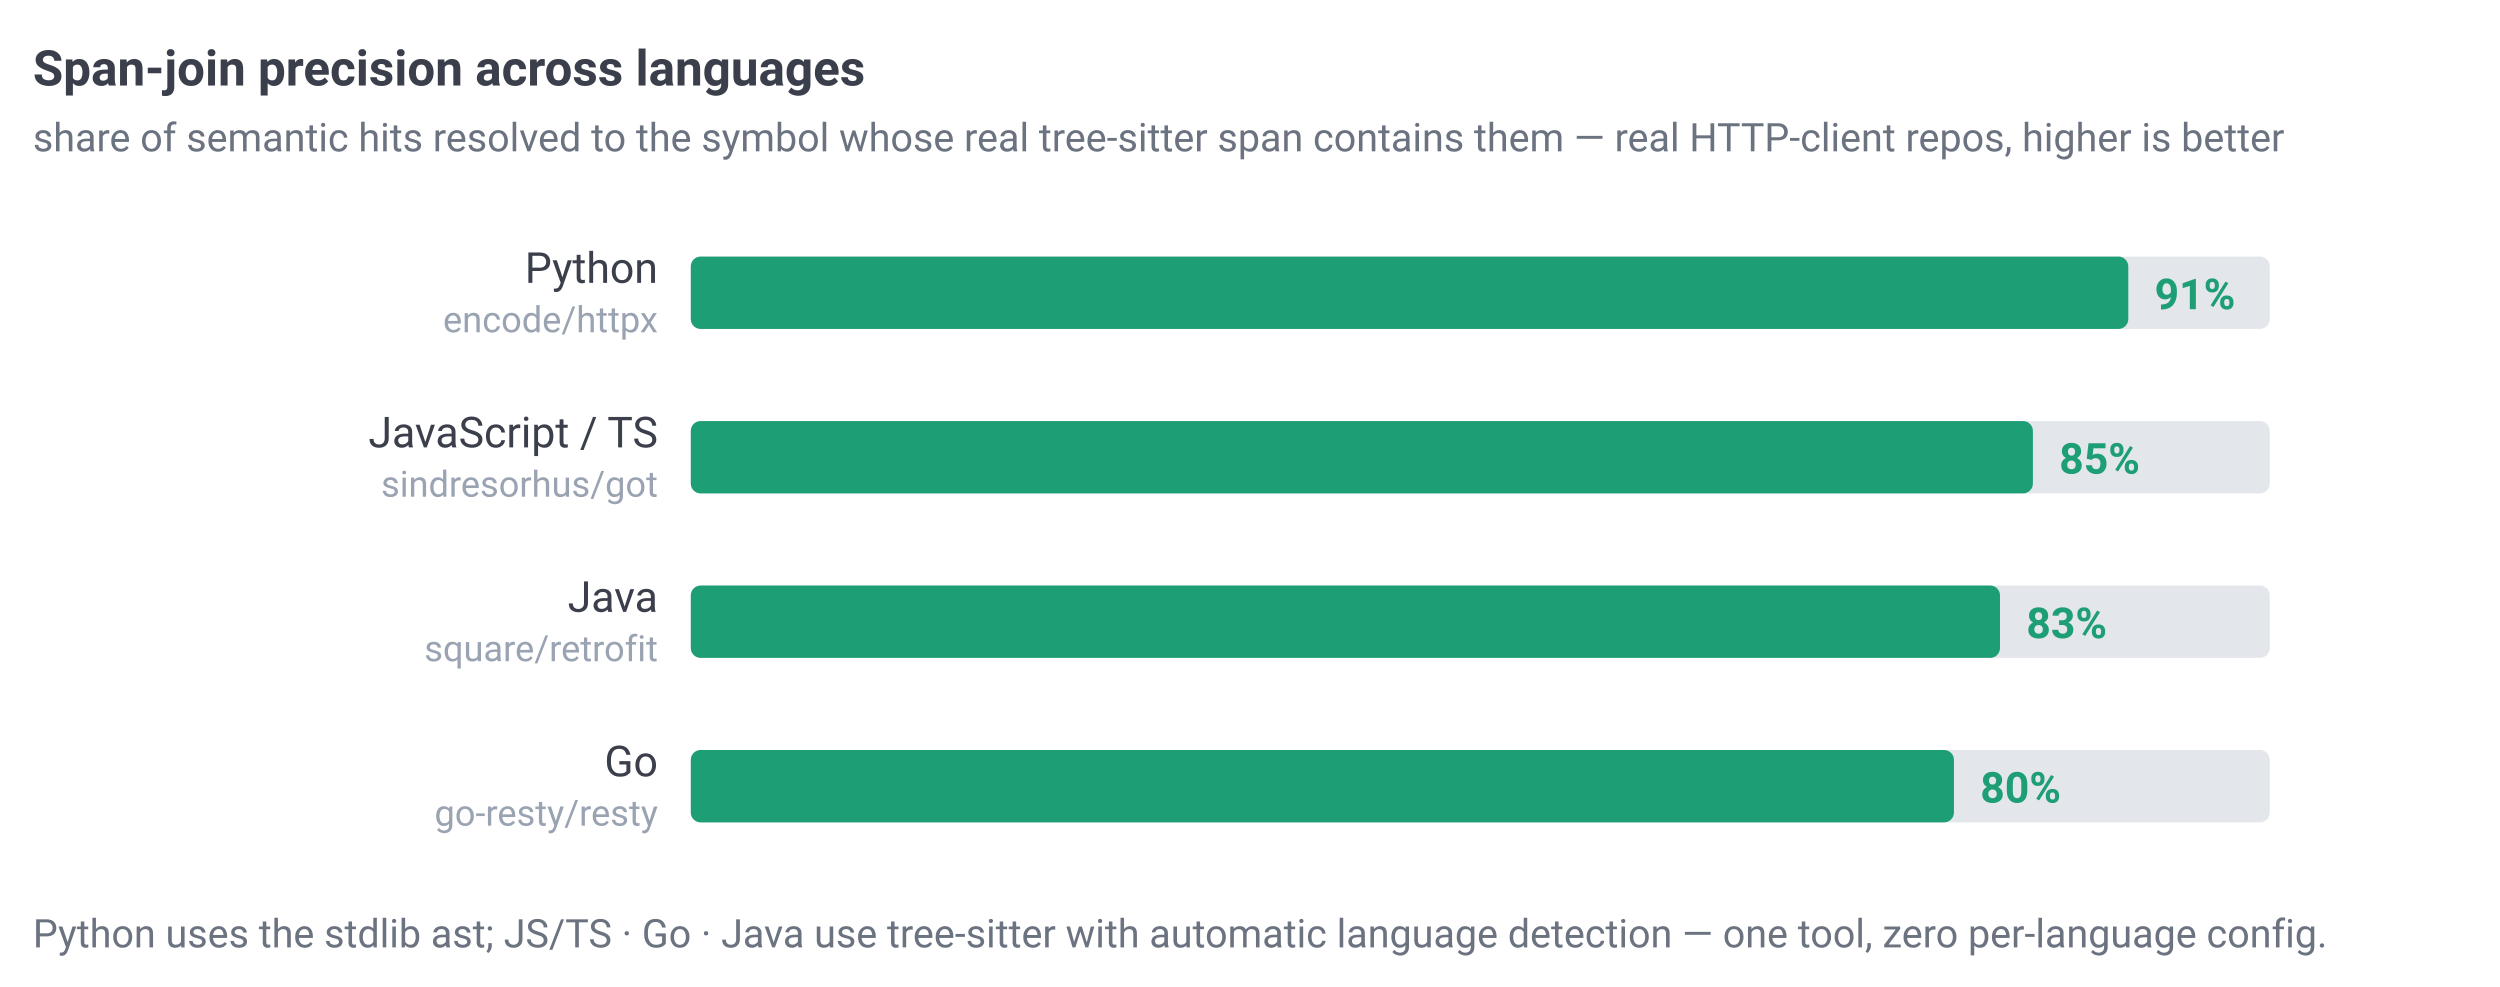
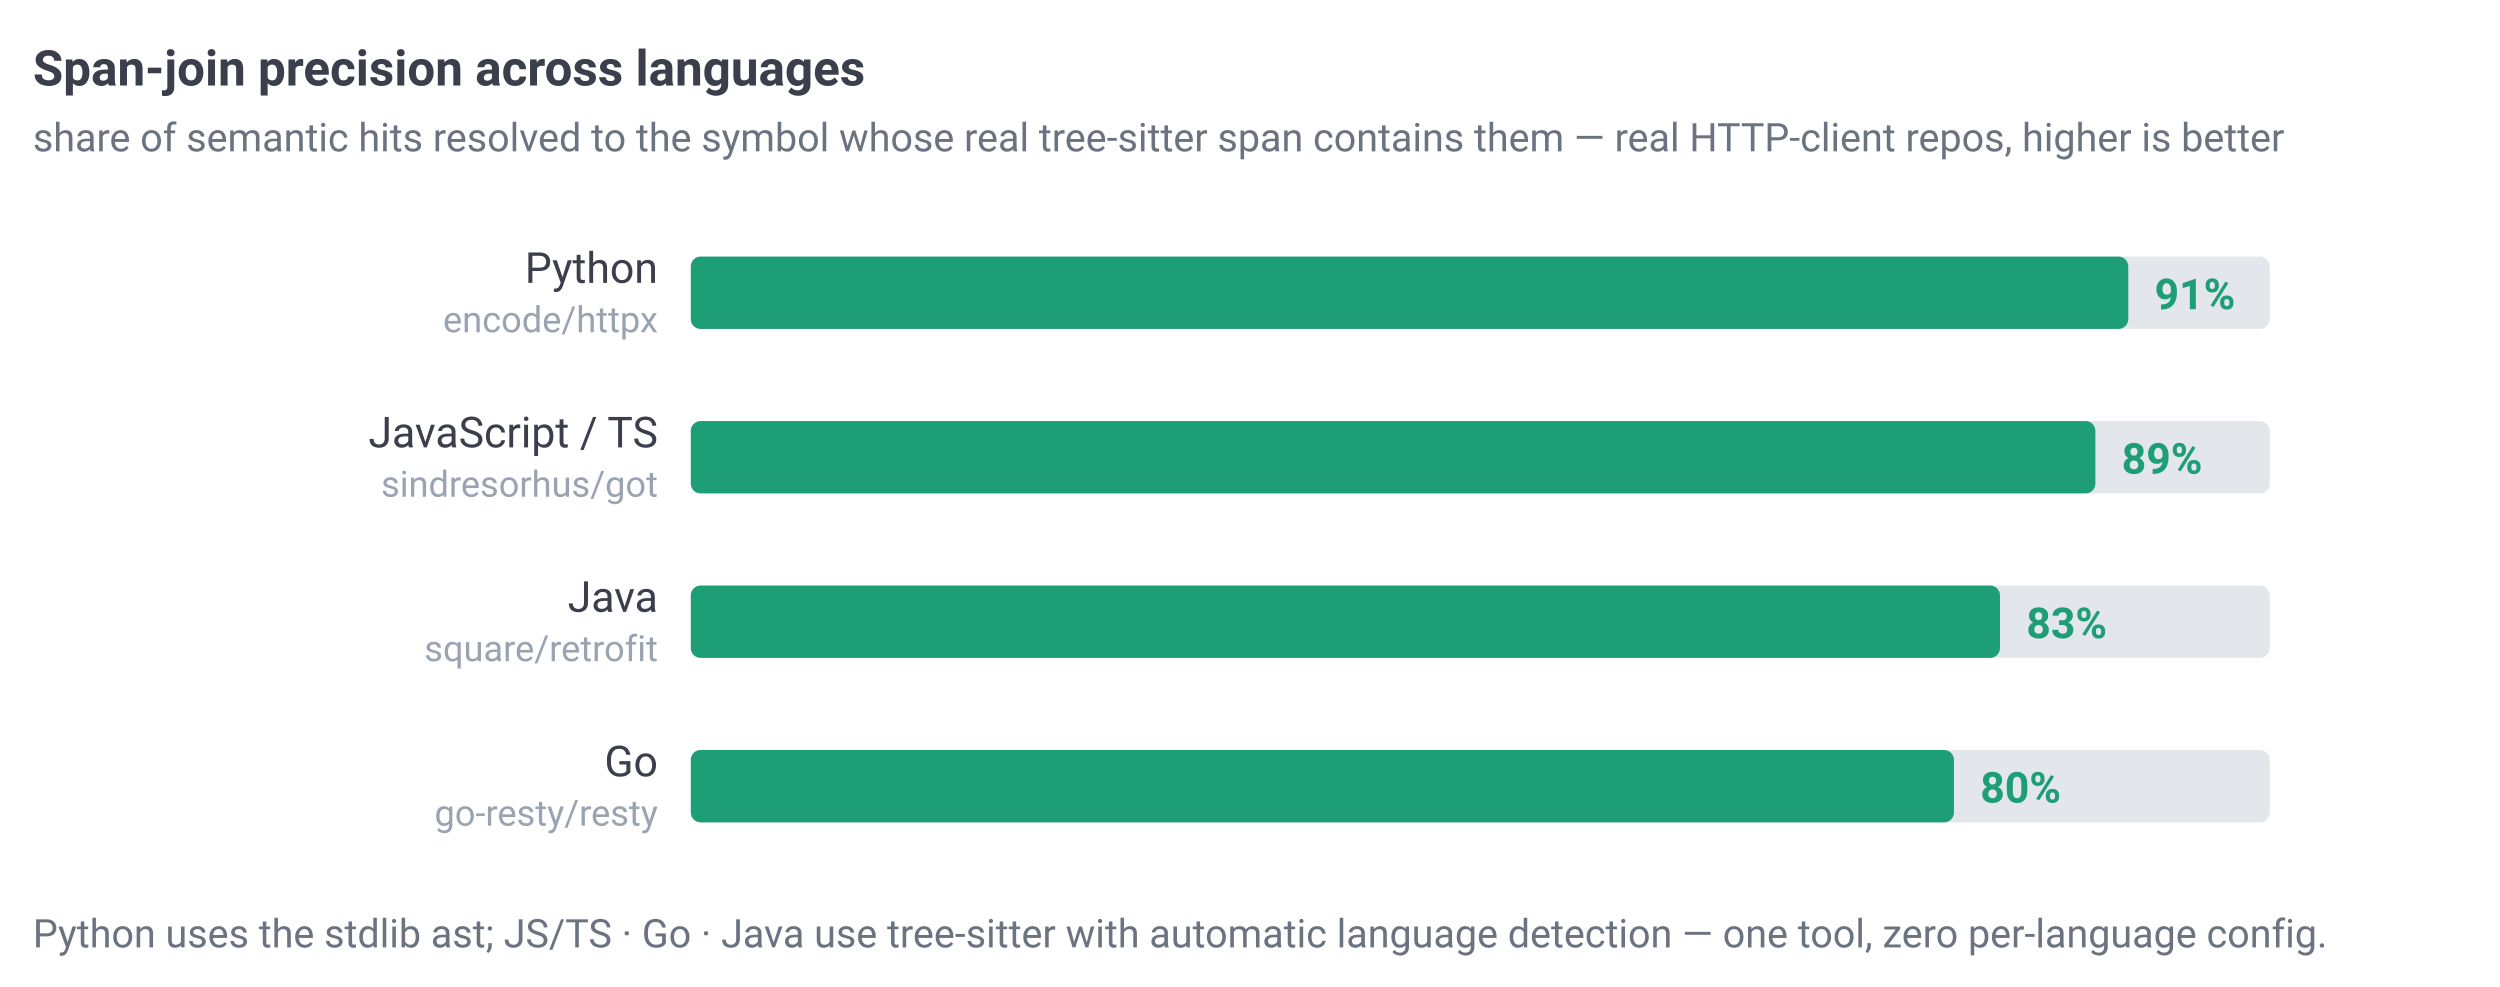
- <svg xmlns="http://www.w3.org/2000/svg" viewBox="0 0 760 300" role="img" aria-label="Span-join precision across languages on real HTTP-client repos: Python 91%, JavaScript/TypeScript 85%, Java 83%, Go 80%.">
+ <svg xmlns="http://www.w3.org/2000/svg" viewBox="0 0 760 300" role="img" aria-label="Span-join precision across languages on real HTTP-client repos: Python 91%, JavaScript/TypeScript 89%, Java 83%, Go 80%.">
  <style>
    text{font-family:-apple-system,BlinkMacSystemFont,"Segoe UI",Roboto,sans-serif;fill:#3a3f4b}
    .t{font-size:15px;font-weight:600}.s{font-size:12px;fill:#6b7280}
    .lbl{font-size:13px;fill:#3a3f4b}.repo{font-size:11px;fill:#9aa3b2}
    .v{font-size:13px;font-weight:600;fill:#1d9e75}
    .track{fill:#e3e6eb}
    @media (prefers-color-scheme: dark){
      text{fill:#cdd2db}.s{fill:#9aa3b2}.lbl{fill:#cdd2db}.repo{fill:#7b8494}.track{fill:#262b34}
    }
  </style>
  <text class="t" x="10" y="26">Span-join precision across languages</text>
  <text class="s" x="10" y="46">share of semantic hits resolved to the symbol whose real tree-sitter span contains them — real HTTP-client repos, higher is better</text>
  <text class="lbl" x="200" y="86" text-anchor="end">Python</text>
  <text class="repo" x="200" y="101" text-anchor="end">encode/httpx</text>
  <rect class="track" x="210" y="78" width="480" height="22" rx="3" />
  <rect x="210" y="78" width="437" height="22" rx="3" fill="#1d9e75" />
  <text class="v" x="655" y="94">91%</text>
  <text class="lbl" x="200" y="136" text-anchor="end">JavaScript / TS</text>
  <text class="repo" x="200" y="151" text-anchor="end">sindresorhus/got</text>
  <rect class="track" x="210" y="128" width="480" height="22" rx="3" />
-   <rect x="210" y="128" width="408" height="22" rx="3" fill="#1d9e75" />
-   <text class="v" x="626" y="144">85%</text>
+   <rect x="210" y="128" width="427" height="22" rx="3" fill="#1d9e75" />
+   <text class="v" x="645" y="144">89%</text>
  <text class="lbl" x="200" y="186" text-anchor="end">Java</text>
  <text class="repo" x="200" y="201" text-anchor="end">square/retrofit</text>
  <rect class="track" x="210" y="178" width="480" height="22" rx="3" />
  <rect x="210" y="178" width="398" height="22" rx="3" fill="#1d9e75" />
  <text class="v" x="616" y="194">83%</text>
  <text class="lbl" x="200" y="236" text-anchor="end">Go</text>
  <text class="repo" x="200" y="251" text-anchor="end">go-resty/resty</text>
  <rect class="track" x="210" y="228" width="480" height="22" rx="3" />
  <rect x="210" y="228" width="384" height="22" rx="3" fill="#1d9e75" />
  <text class="v" x="602" y="244">80%</text>
  <text class="s" x="10" y="288">Python uses the stdlib ast; JS/TS · Go · Java use tree-sitter with automatic language detection — one tool, zero per-language config.</text>
</svg>
